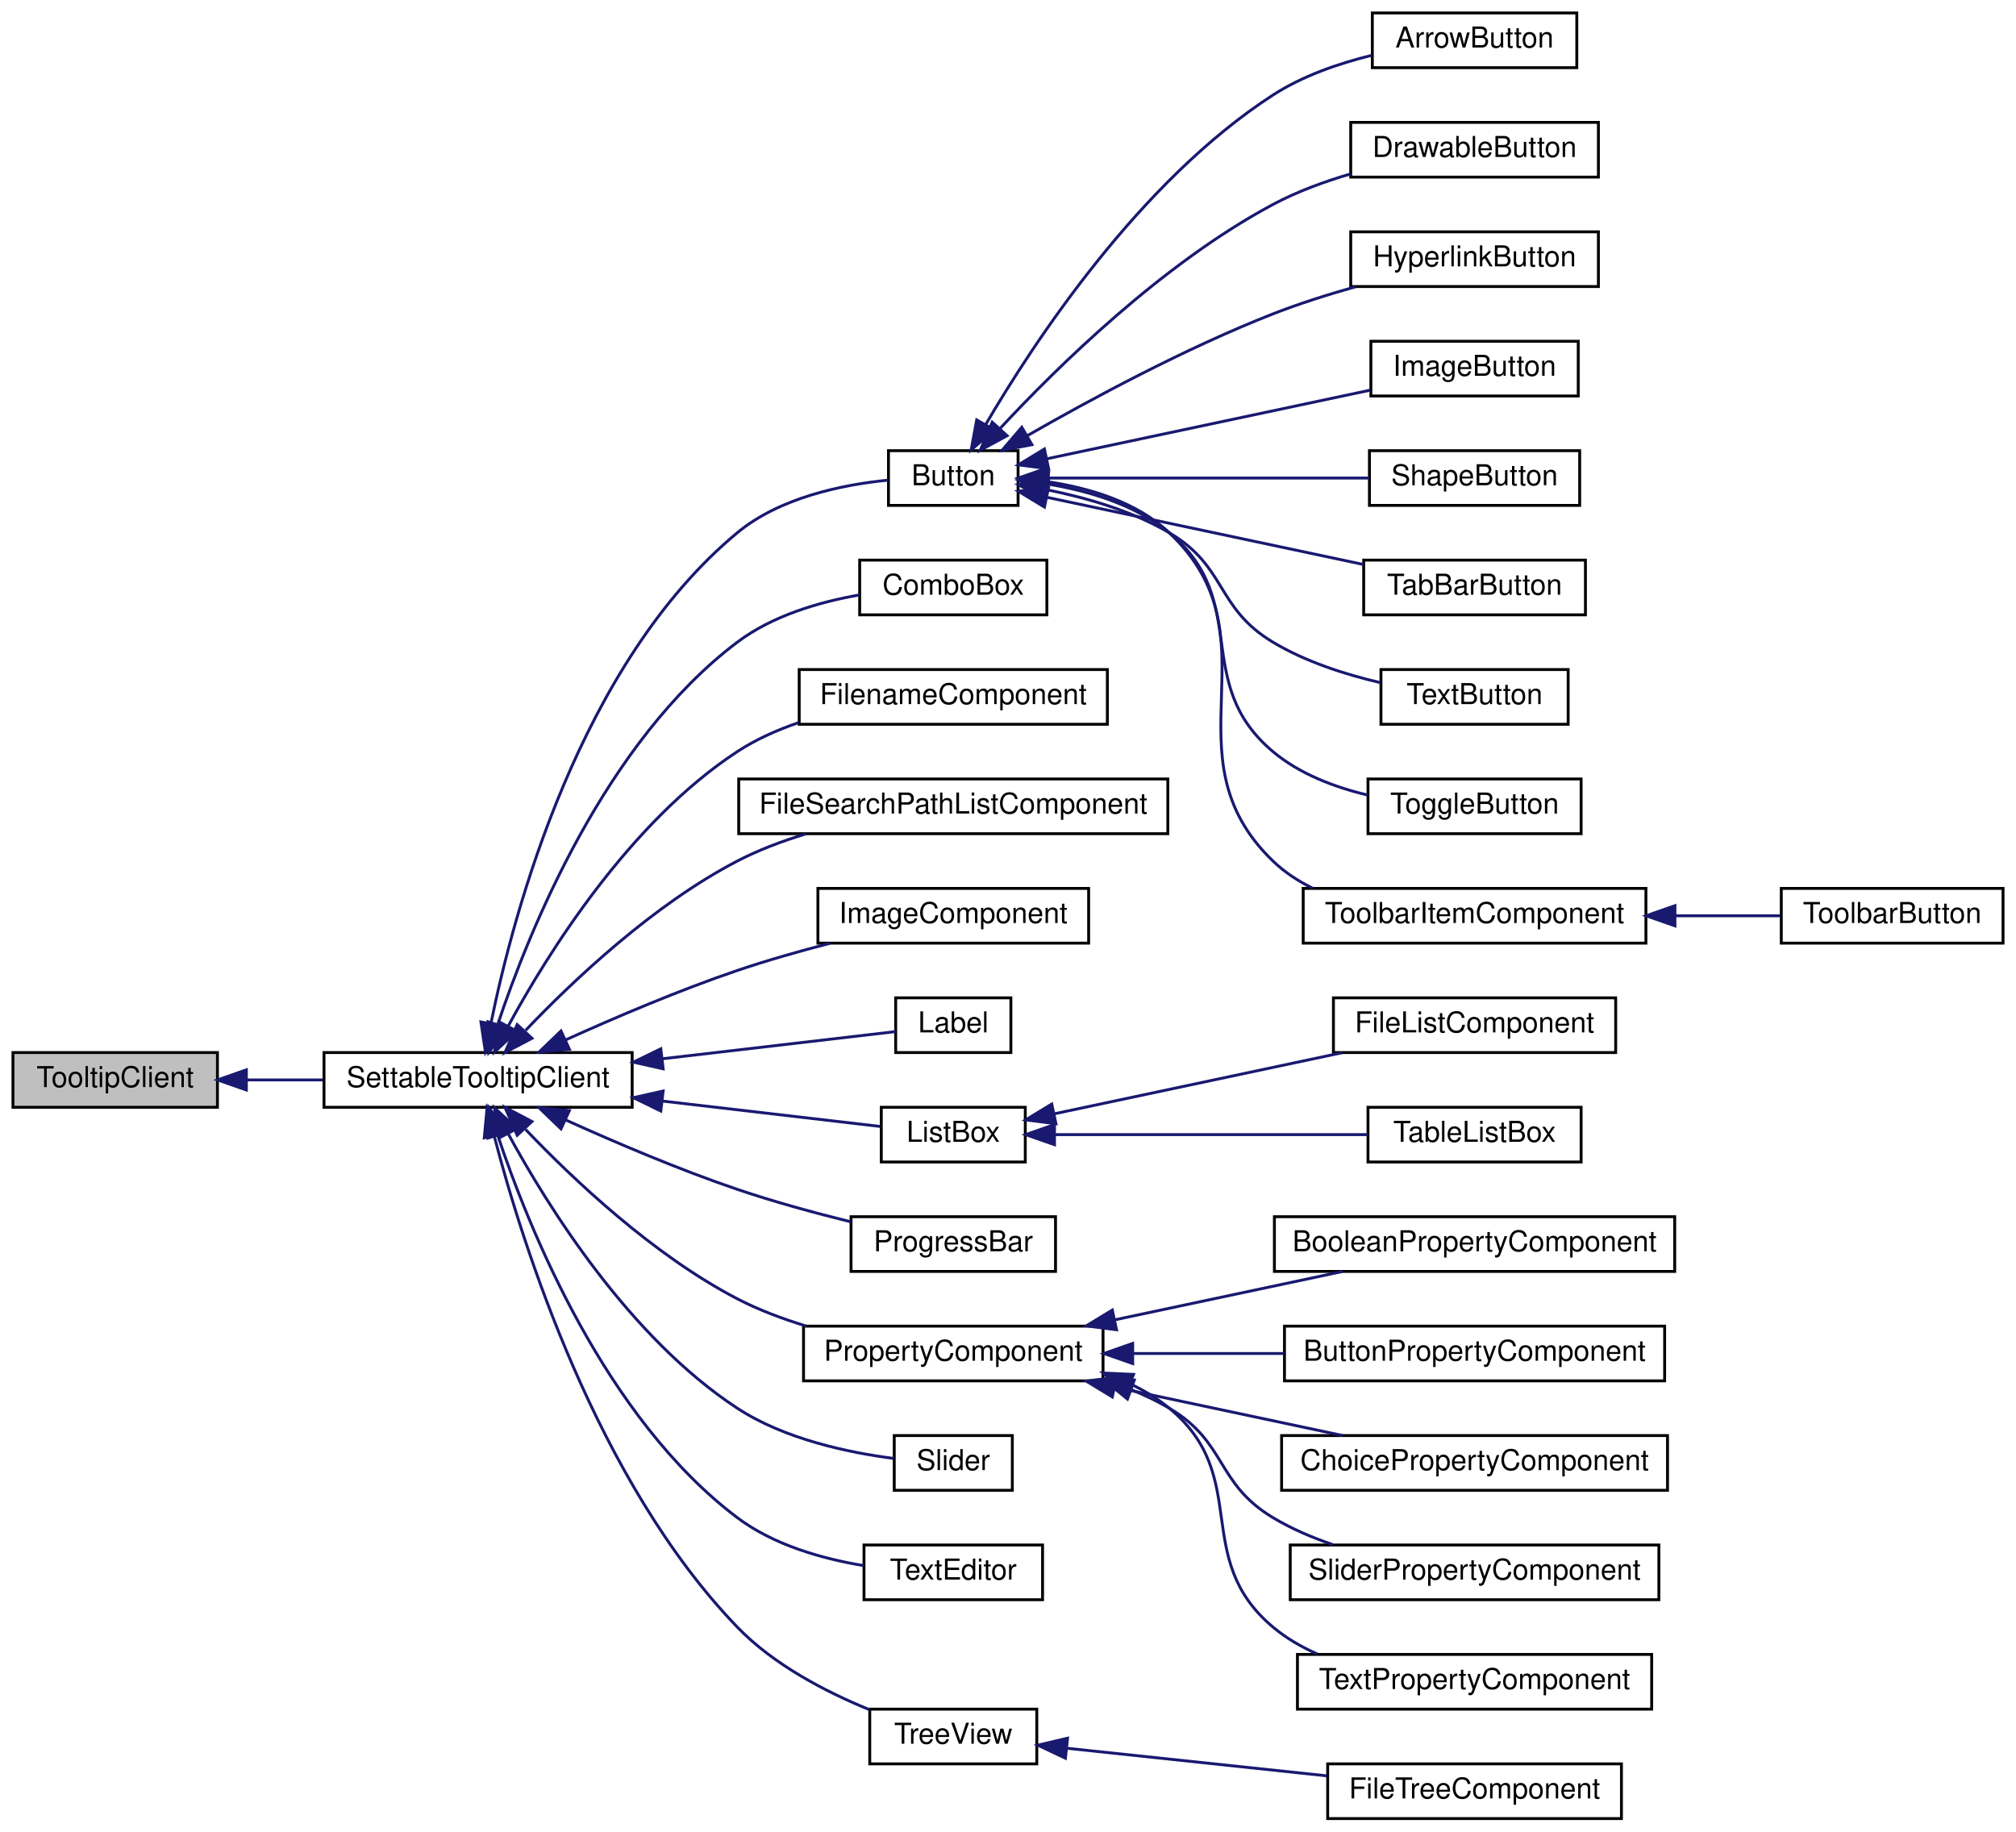
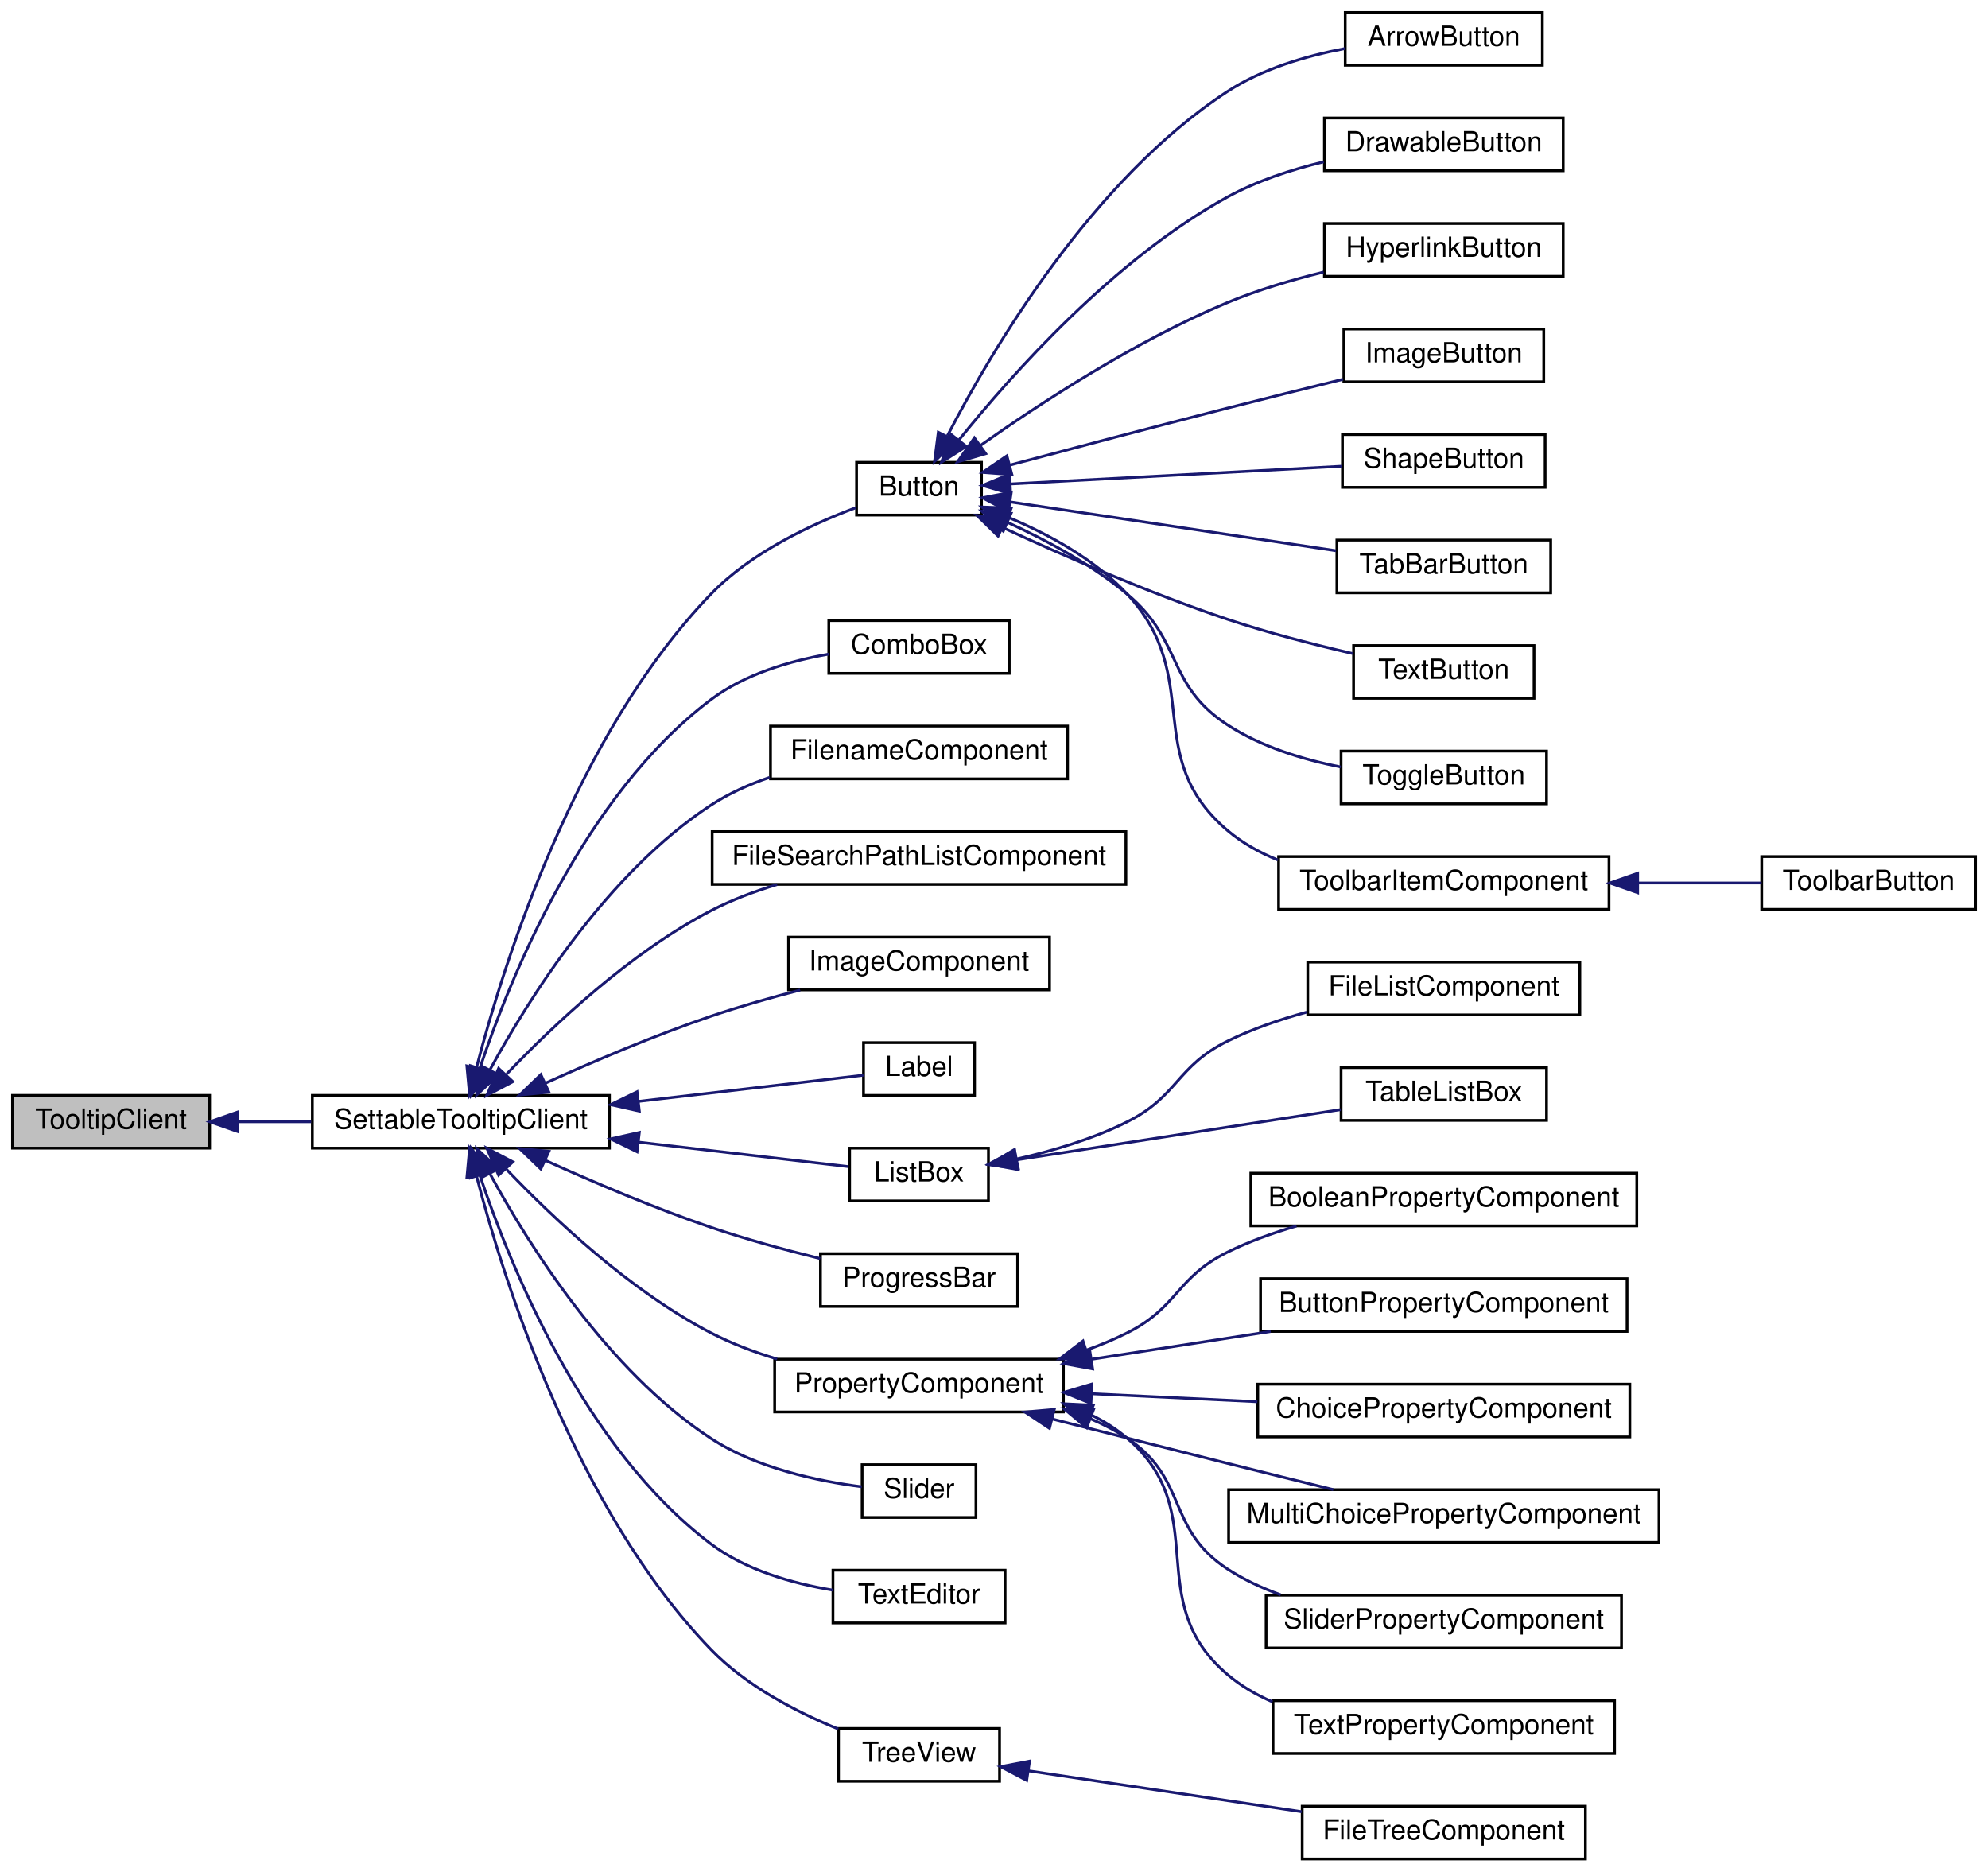
- <svg xmlns="http://www.w3.org/2000/svg" xmlns:xlink="http://www.w3.org/1999/xlink" width="700pt" height="636pt" viewBox="0.00 0.00 700.00 636.00">
-   <g id="graph0" class="graph" transform="scale(1 1) rotate(0) translate(4 632)">
+ <svg xmlns="http://www.w3.org/2000/svg" xmlns:xlink="http://www.w3.org/1999/xlink" width="716pt" height="674pt" viewBox="0.00 0.00 716.00 674.00">
+   <g id="graph0" class="graph" transform="scale(1 1) rotate(0) translate(4 670)">
    <g id="node1" class="node">
-       <polygon fill="#bfbfbf" stroke="black" points="0.5,-247.5 0.5,-266.5 71.5,-266.5 71.5,-247.5 0.5,-247.5" />
-       <text text-anchor="middle" x="36" y="-254.5" font-family="Helvetica,sans-Serif" font-size="10.00">TooltipClient</text>
+       <polygon fill="#bfbfbf" stroke="black" points="0.5,-256.5 0.5,-275.5 71.5,-275.5 71.5,-256.5 0.5,-256.5" />
+       <text text-anchor="middle" x="36" y="-263.5" font-family="Helvetica,sans-Serif" font-size="10.00">TooltipClient</text>
    </g>
    <g id="node2" class="node">
      <g id="a_node2">
        <a xlink:href="classSettableTooltipClient.html" target="_top" xlink:title="An implementation of TooltipClient that stores the tooltip string and a method for changing it...">
-           <polygon fill="none" stroke="black" points="108.5,-247.5 108.5,-266.5 215.5,-266.5 215.5,-247.5 108.5,-247.5" />
-           <text text-anchor="middle" x="162" y="-254.5" font-family="Helvetica,sans-Serif" font-size="10.00">SettableTooltipClient</text>
+           <polygon fill="none" stroke="black" points="108.5,-256.5 108.5,-275.5 215.5,-275.5 215.5,-256.5 108.5,-256.5" />
+           <text text-anchor="middle" x="162" y="-263.5" font-family="Helvetica,sans-Serif" font-size="10.00">SettableTooltipClient</text>
        </a>
      </g>
    </g>
    <g id="edge1" class="edge">
-       <path fill="none" stroke="midnightblue" d="M81.695,-257C90.253,-257 99.29,-257 108.078,-257" />
-       <polygon fill="midnightblue" stroke="midnightblue" points="81.541,-253.5 71.541,-257 81.541,-260.5 81.541,-253.5" />
+       <path fill="none" stroke="midnightblue" d="M81.695,-266C90.253,-266 99.29,-266 108.078,-266" />
+       <polygon fill="midnightblue" stroke="midnightblue" points="81.541,-262.5 71.541,-266 81.541,-269.5 81.541,-262.5" />
    </g>
    <g id="node3" class="node">
      <g id="a_node3">
        <a xlink:href="classButton.html" target="_top" xlink:title="A base class for buttons. ">
-           <polygon fill="none" stroke="black" points="304.5,-456.5 304.5,-475.5 349.5,-475.5 349.5,-456.5 304.5,-456.5" />
-           <text text-anchor="middle" x="327" y="-463.5" font-family="Helvetica,sans-Serif" font-size="10.00">Button</text>
+           <polygon fill="none" stroke="black" points="304.5,-484.5 304.5,-503.5 349.5,-503.5 349.5,-484.5 304.5,-484.5" />
+           <text text-anchor="middle" x="327" y="-491.5" font-family="Helvetica,sans-Serif" font-size="10.00">Button</text>
        </a>
      </g>
    </g>
    <g id="edge2" class="edge">
-       <path fill="none" stroke="midnightblue" d="M166.463,-276.637C174.351,-315.36 197.374,-401.728 252,-447 266.706,-459.188 288.282,-463.676 304.346,-465.27" />
-       <polygon fill="midnightblue" stroke="midnightblue" points="169.869,-275.813 164.554,-266.648 162.994,-277.127 169.869,-275.813" />
+       <path fill="none" stroke="midnightblue" d="M167.646,-285.644C177.388,-323.075 203.193,-405.386 252,-456 266.436,-470.97 288.045,-481.122 304.191,-487.14" />
+       <polygon fill="midnightblue" stroke="midnightblue" points="170.946,-284.41 165.131,-275.554 164.154,-286.103 170.946,-284.41" />
    </g>
    <g id="node14" class="node">
      <g id="a_node14">
        <a xlink:href="classComboBox.html" target="_top" xlink:title="A component that lets the user choose from a drop-down list of choices. ">
-           <polygon fill="none" stroke="black" points="294.5,-418.5 294.5,-437.5 359.5,-437.5 359.5,-418.5 294.5,-418.5" />
-           <text text-anchor="middle" x="327" y="-425.5" font-family="Helvetica,sans-Serif" font-size="10.00">ComboBox</text>
+           <polygon fill="none" stroke="black" points="294.5,-427.5 294.5,-446.5 359.5,-446.5 359.5,-427.5 294.5,-427.5" />
+           <text text-anchor="middle" x="327" y="-434.5" font-family="Helvetica,sans-Serif" font-size="10.00">ComboBox</text>
        </a>
      </g>
    </g>
    <g id="edge13" class="edge">
-       <path fill="none" stroke="midnightblue" d="M168.827,-276.266C179.682,-308.793 206.157,-374.423 252,-409 264.178,-418.185 280.348,-422.952 294.466,-425.417" />
-       <polygon fill="midnightblue" stroke="midnightblue" points="172.115,-275.058 165.738,-266.597 165.447,-277.188 172.115,-275.058" />
+       <path fill="none" stroke="midnightblue" d="M168.827,-285.266C179.682,-317.793 206.157,-383.423 252,-418 264.178,-427.185 280.348,-431.952 294.466,-434.417" />
+       <polygon fill="midnightblue" stroke="midnightblue" points="172.115,-284.058 165.738,-275.597 165.447,-286.188 172.115,-284.058" />
    </g>
    <g id="node15" class="node">
      <g id="a_node15">
        <a xlink:href="classFilenameComponent.html" target="_top" xlink:title="Shows a filename as an editable text box, with a 'browse' button and a drop-down list for recently se...">
-           <polygon fill="none" stroke="black" points="273.5,-380.5 273.5,-399.5 380.5,-399.5 380.5,-380.5 273.5,-380.5" />
-           <text text-anchor="middle" x="327" y="-387.5" font-family="Helvetica,sans-Serif" font-size="10.00">FilenameComponent</text>
+           <polygon fill="none" stroke="black" points="273.5,-389.5 273.5,-408.5 380.5,-408.5 380.5,-389.5 273.5,-389.5" />
+           <text text-anchor="middle" x="327" y="-396.5" font-family="Helvetica,sans-Serif" font-size="10.00">FilenameComponent</text>
        </a>
      </g>
    </g>
    <g id="edge14" class="edge">
-       <path fill="none" stroke="midnightblue" d="M172.468,-275.722C186.363,-301.252 214.723,-346.597 252,-371 258.437,-375.214 265.755,-378.493 273.225,-381.046" />
-       <polygon fill="midnightblue" stroke="midnightblue" points="175.47,-273.912 167.712,-266.697 169.278,-277.176 175.47,-273.912" />
+       <path fill="none" stroke="midnightblue" d="M172.468,-284.722C186.363,-310.252 214.723,-355.597 252,-380 258.437,-384.214 265.755,-387.493 273.225,-390.046" />
+       <polygon fill="midnightblue" stroke="midnightblue" points="175.47,-282.912 167.712,-275.697 169.278,-286.176 175.47,-282.912" />
    </g>
    <g id="node16" class="node">
      <g id="a_node16">
        <a xlink:href="classFileSearchPathListComponent.html" target="_top" xlink:title="Shows a set of file paths in a list, allowing them to be added, removed or re-ordered. ">
-           <polygon fill="none" stroke="black" points="252.5,-342.5 252.5,-361.5 401.5,-361.5 401.5,-342.5 252.5,-342.5" />
-           <text text-anchor="middle" x="327" y="-349.5" font-family="Helvetica,sans-Serif" font-size="10.00">FileSearchPathListComponent</text>
+           <polygon fill="none" stroke="black" points="252.5,-351.5 252.5,-370.5 401.5,-370.5 401.5,-351.5 252.5,-351.5" />
+           <text text-anchor="middle" x="327" y="-358.5" font-family="Helvetica,sans-Serif" font-size="10.00">FileSearchPathListComponent</text>
        </a>
      </g>
    </g>
    <g id="edge15" class="edge">
-       <path fill="none" stroke="midnightblue" d="M178.506,-274.219C195.059,-291.566 222.868,-317.869 252,-333 259.416,-336.852 267.663,-339.958 275.884,-342.453" />
-       <polygon fill="midnightblue" stroke="midnightblue" points="180.704,-271.444 171.327,-266.511 175.581,-276.215 180.704,-271.444" />
+       <path fill="none" stroke="midnightblue" d="M178.506,-283.219C195.059,-300.566 222.868,-326.869 252,-342 259.416,-345.852 267.663,-348.958 275.884,-351.453" />
+       <polygon fill="midnightblue" stroke="midnightblue" points="180.704,-280.444 171.327,-275.511 175.581,-285.215 180.704,-280.444" />
    </g>
    <g id="node17" class="node">
      <g id="a_node17">
        <a xlink:href="classImageComponent.html" target="_top" xlink:title="A component that simply displays an image. ">
-           <polygon fill="none" stroke="black" points="280,-304.5 280,-323.5 374,-323.5 374,-304.5 280,-304.5" />
-           <text text-anchor="middle" x="327" y="-311.5" font-family="Helvetica,sans-Serif" font-size="10.00">ImageComponent</text>
+           <polygon fill="none" stroke="black" points="280,-313.5 280,-332.5 374,-332.5 374,-313.5 280,-313.5" />
+           <text text-anchor="middle" x="327" y="-320.5" font-family="Helvetica,sans-Serif" font-size="10.00">ImageComponent</text>
        </a>
      </g>
    </g>
    <g id="edge16" class="edge">
-       <path fill="none" stroke="midnightblue" d="M192.606,-270.984C209.713,-278.723 231.787,-288.134 252,-295 262.299,-298.498 273.592,-301.704 284.186,-304.447" />
-       <polygon fill="midnightblue" stroke="midnightblue" points="193.708,-267.639 183.159,-266.652 190.79,-274.002 193.708,-267.639" />
+       <path fill="none" stroke="midnightblue" d="M192.606,-279.984C209.713,-287.723 231.787,-297.134 252,-304 262.299,-307.498 273.592,-310.704 284.186,-313.447" />
+       <polygon fill="midnightblue" stroke="midnightblue" points="193.708,-276.639 183.159,-275.652 190.79,-283.002 193.708,-276.639" />
    </g>
    <g id="node18" class="node">
      <g id="a_node18">
        <a xlink:href="classLabel.html" target="_top" xlink:title="A component that displays a text string, and can optionally become a text editor when clicked...">
-           <polygon fill="none" stroke="black" points="307,-266.5 307,-285.5 347,-285.5 347,-266.5 307,-266.5" />
-           <text text-anchor="middle" x="327" y="-273.5" font-family="Helvetica,sans-Serif" font-size="10.00">Label</text>
+           <polygon fill="none" stroke="black" points="307,-275.5 307,-294.5 347,-294.5 347,-275.5 307,-275.5" />
+           <text text-anchor="middle" x="327" y="-282.5" font-family="Helvetica,sans-Serif" font-size="10.00">Label</text>
        </a>
      </g>
    </g>
    <g id="edge17" class="edge">
-       <path fill="none" stroke="midnightblue" d="M225.992,-264.343C254.925,-267.715 287.142,-271.471 306.993,-273.784" />
-       <polygon fill="midnightblue" stroke="midnightblue" points="226.259,-260.85 215.921,-263.169 225.449,-267.803 226.259,-260.85" />
+       <path fill="none" stroke="midnightblue" d="M225.992,-273.343C254.925,-276.715 287.142,-280.471 306.993,-282.784" />
+       <polygon fill="midnightblue" stroke="midnightblue" points="226.259,-269.85 215.921,-272.169 225.449,-276.803 226.259,-269.85" />
    </g>
    <g id="node19" class="node">
      <g id="a_node19">
        <a xlink:href="classListBox.html" target="_top" xlink:title="A list of items that can be scrolled vertically. ">
-           <polygon fill="none" stroke="black" points="302,-228.5 302,-247.5 352,-247.5 352,-228.5 302,-228.5" />
-           <text text-anchor="middle" x="327" y="-235.5" font-family="Helvetica,sans-Serif" font-size="10.00">ListBox</text>
+           <polygon fill="none" stroke="black" points="302,-237.5 302,-256.5 352,-256.5 352,-237.5 302,-237.5" />
+           <text text-anchor="middle" x="327" y="-244.5" font-family="Helvetica,sans-Serif" font-size="10.00">ListBox</text>
        </a>
      </g>
    </g>
    <g id="edge18" class="edge">
-       <path fill="none" stroke="midnightblue" d="M225.9,-249.668C252.354,-246.585 281.57,-243.179 301.574,-240.847" />
-       <polygon fill="midnightblue" stroke="midnightblue" points="225.449,-246.197 215.921,-250.831 226.259,-253.15 225.449,-246.197" />
+       <path fill="none" stroke="midnightblue" d="M225.9,-258.668C252.354,-255.585 281.57,-252.179 301.574,-249.847" />
+       <polygon fill="midnightblue" stroke="midnightblue" points="225.449,-255.197 215.921,-259.831 226.259,-262.15 225.449,-255.197" />
    </g>
    <g id="node22" class="node">
      <g id="a_node22">
        <a xlink:href="classProgressBar.html" target="_top" xlink:title="A progress bar component. ">
-           <polygon fill="none" stroke="black" points="291.5,-190.5 291.5,-209.5 362.5,-209.5 362.5,-190.5 291.5,-190.5" />
-           <text text-anchor="middle" x="327" y="-197.5" font-family="Helvetica,sans-Serif" font-size="10.00">ProgressBar</text>
+           <polygon fill="none" stroke="black" points="291.5,-199.5 291.5,-218.5 362.5,-218.5 362.5,-199.5 291.5,-199.5" />
+           <text text-anchor="middle" x="327" y="-206.5" font-family="Helvetica,sans-Serif" font-size="10.00">ProgressBar</text>
        </a>
      </g>
    </g>
    <g id="edge21" class="edge">
-       <path fill="none" stroke="midnightblue" d="M192.606,-243.016C209.713,-235.277 231.787,-225.866 252,-219 264.685,-214.692 278.879,-210.825 291.417,-207.723" />
-       <polygon fill="midnightblue" stroke="midnightblue" points="190.79,-239.998 183.159,-247.348 193.708,-246.361 190.79,-239.998" />
+       <path fill="none" stroke="midnightblue" d="M192.606,-252.016C209.713,-244.277 231.787,-234.866 252,-228 264.685,-223.692 278.879,-219.825 291.417,-216.723" />
+       <polygon fill="midnightblue" stroke="midnightblue" points="190.79,-248.998 183.159,-256.348 193.708,-255.361 190.79,-248.998" />
    </g>
    <g id="node23" class="node">
      <g id="a_node23">
        <a xlink:href="classPropertyComponent.html" target="_top" xlink:title="A base class for a component that goes in a PropertyPanel and displays one of an item's properties...">
-           <polygon fill="none" stroke="black" points="275,-152.5 275,-171.5 379,-171.5 379,-152.5 275,-152.5" />
-           <text text-anchor="middle" x="327" y="-159.5" font-family="Helvetica,sans-Serif" font-size="10.00">PropertyComponent</text>
+           <polygon fill="none" stroke="black" points="275,-161.5 275,-180.5 379,-180.5 379,-161.5 275,-161.5" />
+           <text text-anchor="middle" x="327" y="-168.5" font-family="Helvetica,sans-Serif" font-size="10.00">PropertyComponent</text>
        </a>
      </g>
    </g>
    <g id="edge22" class="edge">
-       <path fill="none" stroke="midnightblue" d="M178.506,-239.781C195.059,-222.434 222.868,-196.131 252,-181 259.416,-177.148 267.663,-174.042 275.884,-171.547" />
-       <polygon fill="midnightblue" stroke="midnightblue" points="175.581,-237.785 171.327,-247.489 180.704,-242.556 175.581,-237.785" />
-     </g>
-     <g id="node29" class="node">
-       <g id="a_node29">
-         <a xlink:href="classSlider.html" target="_top" xlink:title="A slider control for changing a value. ">
-           <polygon fill="none" stroke="black" points="306.5,-114.5 306.5,-133.5 347.5,-133.5 347.5,-114.5 306.5,-114.5" />
-           <text text-anchor="middle" x="327" y="-121.5" font-family="Helvetica,sans-Serif" font-size="10.00">Slider</text>
-         </a>
-       </g>
-     </g>
-     <g id="edge28" class="edge">
-       <path fill="none" stroke="midnightblue" d="M172.468,-238.278C186.363,-212.748 214.723,-167.403 252,-143 268.424,-132.248 290.591,-127.578 306.371,-125.551" />
-       <polygon fill="midnightblue" stroke="midnightblue" points="169.278,-236.824 167.712,-247.303 175.47,-240.088 169.278,-236.824" />
+       <path fill="none" stroke="midnightblue" d="M178.506,-248.781C195.059,-231.434 222.868,-205.131 252,-190 259.416,-186.148 267.663,-183.042 275.884,-180.547" />
+       <polygon fill="midnightblue" stroke="midnightblue" points="175.581,-246.785 171.327,-256.489 180.704,-251.556 175.581,-246.785" />
    </g>
    <g id="node30" class="node">
      <g id="a_node30">
-         <a xlink:href="classTextEditor.html" target="_top" xlink:title="An editable text box. ">
-           <polygon fill="none" stroke="black" points="296,-76.5 296,-95.5 358,-95.5 358,-76.5 296,-76.5" />
-           <text text-anchor="middle" x="327" y="-83.5" font-family="Helvetica,sans-Serif" font-size="10.00">TextEditor</text>
+         <a xlink:href="classSlider.html" target="_top" xlink:title="A slider control for changing a value. ">
+           <polygon fill="none" stroke="black" points="306.5,-123.5 306.5,-142.5 347.5,-142.5 347.5,-123.5 306.5,-123.5" />
+           <text text-anchor="middle" x="327" y="-130.5" font-family="Helvetica,sans-Serif" font-size="10.00">Slider</text>
        </a>
      </g>
    </g>
    <g id="edge29" class="edge">
-       <path fill="none" stroke="midnightblue" d="M168.827,-237.734C179.682,-205.207 206.157,-139.577 252,-105 264.602,-95.495 281.478,-90.722 295.931,-88.334" />
-       <polygon fill="midnightblue" stroke="midnightblue" points="165.447,-236.812 165.738,-247.403 172.115,-238.942 165.447,-236.812" />
+       <path fill="none" stroke="midnightblue" d="M172.468,-247.278C186.363,-221.748 214.723,-176.403 252,-152 268.424,-141.248 290.591,-136.578 306.371,-134.551" />
+       <polygon fill="midnightblue" stroke="midnightblue" points="169.278,-245.824 167.712,-256.303 175.47,-249.088 169.278,-245.824" />
    </g>
    <g id="node31" class="node">
      <g id="a_node31">
+         <a xlink:href="classTextEditor.html" target="_top" xlink:title="An editable text box. ">
+           <polygon fill="none" stroke="black" points="296,-85.5 296,-104.5 358,-104.5 358,-85.5 296,-85.5" />
+           <text text-anchor="middle" x="327" y="-92.5" font-family="Helvetica,sans-Serif" font-size="10.00">TextEditor</text>
+         </a>
+       </g>
+     </g>
+     <g id="edge30" class="edge">
+       <path fill="none" stroke="midnightblue" d="M168.827,-246.734C179.682,-214.207 206.157,-148.577 252,-114 264.602,-104.495 281.478,-99.722 295.931,-97.334" />
+       <polygon fill="midnightblue" stroke="midnightblue" points="165.447,-245.812 165.738,-256.403 172.115,-247.942 165.447,-245.812" />
+     </g>
+     <g id="node32" class="node">
+       <g id="a_node32">
        <a xlink:href="classTreeView.html" target="_top" xlink:title="A tree-view component. ">
-           <polygon fill="none" stroke="black" points="298,-19.5 298,-38.5 356,-38.5 356,-19.5 298,-19.5" />
-           <text text-anchor="middle" x="327" y="-26.5" font-family="Helvetica,sans-Serif" font-size="10.00">TreeView</text>
-         </a>
-       </g>
-     </g>
-     <g id="edge30" class="edge">
-       <path fill="none" stroke="midnightblue" d="M167.646,-237.356C177.388,-199.925 203.193,-117.614 252,-67 264.631,-53.901 282.755,-44.491 297.905,-38.312" />
-       <polygon fill="midnightblue" stroke="midnightblue" points="164.154,-236.897 165.131,-247.446 170.946,-238.59 164.154,-236.897" />
+           <polygon fill="none" stroke="black" points="298,-28.5 298,-47.5 356,-47.5 356,-28.5 298,-28.5" />
+           <text text-anchor="middle" x="327" y="-35.5" font-family="Helvetica,sans-Serif" font-size="10.00">TreeView</text>
+         </a>
+       </g>
+     </g>
+     <g id="edge31" class="edge">
+       <path fill="none" stroke="midnightblue" d="M167.646,-246.356C177.388,-208.925 203.193,-126.614 252,-76 264.631,-62.901 282.755,-53.491 297.905,-47.312" />
+       <polygon fill="midnightblue" stroke="midnightblue" points="164.154,-245.897 165.131,-256.446 170.946,-247.59 164.154,-245.897" />
    </g>
    <g id="node4" class="node">
      <g id="a_node4">
        <a xlink:href="classArrowButton.html" target="_top" xlink:title="A button with an arrow in it. ">
-           <polygon fill="none" stroke="black" points="472.5,-608.5 472.5,-627.5 543.5,-627.5 543.5,-608.5 472.5,-608.5" />
-           <text text-anchor="middle" x="508" y="-615.5" font-family="Helvetica,sans-Serif" font-size="10.00">ArrowButton</text>
+           <polygon fill="none" stroke="black" points="480.5,-646.5 480.5,-665.5 551.5,-665.5 551.5,-646.5 480.5,-646.5" />
+           <text text-anchor="middle" x="516" y="-653.5" font-family="Helvetica,sans-Serif" font-size="10.00">ArrowButton</text>
        </a>
      </g>
    </g>
    <g id="edge3" class="edge">
-       <path fill="none" stroke="midnightblue" d="M338.174,-484.452C355.064,-513.337 391.663,-569.022 438,-599 448.224,-605.614 460.731,-609.949 472.276,-612.78" />
-       <polygon fill="midnightblue" stroke="midnightblue" points="341.211,-482.712 333.217,-475.76 335.131,-486.18 341.211,-482.712" />
+       <path fill="none" stroke="midnightblue" d="M337.241,-513.095C353.265,-544.106 389.228,-605.15 438,-637 450.566,-645.206 466.391,-649.869 480.421,-652.518" />
+       <polygon fill="midnightblue" stroke="midnightblue" points="340.196,-511.181 332.581,-503.815 333.94,-514.322 340.196,-511.181" />
    </g>
    <g id="node5" class="node">
      <g id="a_node5">
        <a xlink:href="classDrawableButton.html" target="_top" xlink:title="A button that displays a Drawable. ">
-           <polygon fill="none" stroke="black" points="465,-570.5 465,-589.5 551,-589.5 551,-570.5 465,-570.5" />
-           <text text-anchor="middle" x="508" y="-577.5" font-family="Helvetica,sans-Serif" font-size="10.00">DrawableButton</text>
+           <polygon fill="none" stroke="black" points="473,-608.5 473,-627.5 559,-627.5 559,-608.5 473,-608.5" />
+           <text text-anchor="middle" x="516" y="-615.5" font-family="Helvetica,sans-Serif" font-size="10.00">DrawableButton</text>
        </a>
      </g>
    </g>
    <g id="edge4" class="edge">
-       <path fill="none" stroke="midnightblue" d="M343.341,-483.313C363.158,-504.636 399.683,-540.536 438,-561 446.33,-565.449 455.795,-568.93 464.987,-571.627" />
-       <polygon fill="midnightblue" stroke="midnightblue" points="345.691,-480.696 336.367,-475.663 340.517,-485.411 345.691,-480.696" />
+       <path fill="none" stroke="midnightblue" d="M341.432,-511.619C360.36,-535.182 397.162,-576.582 438,-599 448.622,-604.831 461.039,-608.898 472.764,-611.725" />
+       <polygon fill="midnightblue" stroke="midnightblue" points="344.013,-509.238 335.082,-503.538 338.509,-513.564 344.013,-509.238" />
    </g>
    <g id="node6" class="node">
      <g id="a_node6">
        <a xlink:href="classHyperlinkButton.html" target="_top" xlink:title="A button showing an underlined weblink, that will launch the link when it's clicked. ">
-           <polygon fill="none" stroke="black" points="465,-532.5 465,-551.5 551,-551.5 551,-532.5 465,-532.5" />
-           <text text-anchor="middle" x="508" y="-539.5" font-family="Helvetica,sans-Serif" font-size="10.00">HyperlinkButton</text>
+           <polygon fill="none" stroke="black" points="473,-570.5 473,-589.5 559,-589.5 559,-570.5 473,-570.5" />
+           <text text-anchor="middle" x="516" y="-577.5" font-family="Helvetica,sans-Serif" font-size="10.00">HyperlinkButton</text>
        </a>
      </g>
    </g>
    <g id="edge5" class="edge">
-       <path fill="none" stroke="midnightblue" d="M352.826,-480.78C374.675,-493.316 407.645,-511.108 438,-523 447.139,-526.581 457.209,-529.761 466.764,-532.446" />
-       <polygon fill="midnightblue" stroke="midnightblue" points="354.307,-477.593 343.902,-475.596 350.791,-483.645 354.307,-477.593" />
+       <path fill="none" stroke="midnightblue" d="M349.172,-509.611C370.585,-524.728 405.126,-547.314 438,-561 448.932,-565.551 461.209,-569.189 472.693,-572.013" />
+       <polygon fill="midnightblue" stroke="midnightblue" points="351.008,-506.621 340.842,-503.638 346.929,-512.31 351.008,-506.621" />
    </g>
    <g id="node7" class="node">
      <g id="a_node7">
        <a xlink:href="classImageButton.html" target="_top" xlink:title="As the title suggests, this is a button containing an image. ">
-           <polygon fill="none" stroke="black" points="472,-494.5 472,-513.5 544,-513.5 544,-494.5 472,-494.5" />
-           <text text-anchor="middle" x="508" y="-501.5" font-family="Helvetica,sans-Serif" font-size="10.00">ImageButton</text>
+           <polygon fill="none" stroke="black" points="480,-532.5 480,-551.5 552,-551.5 552,-532.5 480,-532.5" />
+           <text text-anchor="middle" x="516" y="-539.5" font-family="Helvetica,sans-Serif" font-size="10.00">ImageButton</text>
        </a>
      </g>
    </g>
    <g id="edge6" class="edge">
-       <path fill="none" stroke="midnightblue" d="M359.561,-472.7C390.986,-479.371 439.122,-489.59 471.774,-496.522" />
-       <polygon fill="midnightblue" stroke="midnightblue" points="360.1,-469.237 349.592,-470.584 358.647,-476.084 360.1,-469.237" />
+       <path fill="none" stroke="midnightblue" d="M359.676,-502.493C381.636,-508.346 411.568,-516.255 438,-523 451.608,-526.473 466.596,-530.194 479.704,-533.415" />
+       <polygon fill="midnightblue" stroke="midnightblue" points="360.452,-499.078 349.888,-499.88 358.646,-505.841 360.452,-499.078" />
    </g>
    <g id="node8" class="node">
      <g id="a_node8">
        <a xlink:href="classShapeButton.html" target="_top" xlink:title="A button that contains a filled shape. ">
-           <polygon fill="none" stroke="black" points="471.5,-456.5 471.5,-475.5 544.5,-475.5 544.5,-456.5 471.5,-456.5" />
-           <text text-anchor="middle" x="508" y="-463.5" font-family="Helvetica,sans-Serif" font-size="10.00">ShapeButton</text>
+           <polygon fill="none" stroke="black" points="479.5,-494.5 479.5,-513.5 552.5,-513.5 552.5,-494.5 479.5,-494.5" />
+           <text text-anchor="middle" x="516" y="-501.5" font-family="Helvetica,sans-Serif" font-size="10.00">ShapeButton</text>
        </a>
      </g>
    </g>
    <g id="edge7" class="edge">
-       <path fill="none" stroke="midnightblue" d="M359.938,-466C391.262,-466 438.924,-466 471.439,-466" />
-       <polygon fill="midnightblue" stroke="midnightblue" points="359.592,-462.5 349.592,-466 359.592,-469.5 359.592,-462.5" />
+       <path fill="none" stroke="midnightblue" d="M359.877,-495.705C393.016,-497.477 444.775,-500.245 479.275,-502.09" />
+       <polygon fill="midnightblue" stroke="midnightblue" points="359.99,-492.206 349.817,-495.167 359.616,-499.196 359.99,-492.206" />
    </g>
    <g id="node9" class="node">
      <g id="a_node9">
        <a xlink:href="classTabBarButton.html" target="_top" xlink:title="In a TabbedButtonBar, this component is used for each of the buttons. ">
-           <polygon fill="none" stroke="black" points="469.5,-418.5 469.5,-437.5 546.5,-437.5 546.5,-418.5 469.5,-418.5" />
-           <text text-anchor="middle" x="508" y="-425.5" font-family="Helvetica,sans-Serif" font-size="10.00">TabBarButton</text>
+           <polygon fill="none" stroke="black" points="477.5,-456.5 477.5,-475.5 554.5,-475.5 554.5,-456.5 477.5,-456.5" />
+           <text text-anchor="middle" x="516" y="-463.5" font-family="Helvetica,sans-Serif" font-size="10.00">TabBarButton</text>
        </a>
      </g>
    </g>
    <g id="edge8" class="edge">
-       <path fill="none" stroke="midnightblue" d="M359.734,-459.263C390.409,-452.751 436.892,-442.883 469.407,-435.981" />
-       <polygon fill="midnightblue" stroke="midnightblue" points="358.647,-455.916 349.592,-461.416 360.1,-462.763 358.647,-455.916" />
+       <path fill="none" stroke="midnightblue" d="M360.104,-489.193C392.583,-484.33 442.777,-476.814 477.168,-471.665" />
+       <polygon fill="midnightblue" stroke="midnightblue" points="359.189,-485.791 349.817,-490.733 360.225,-492.714 359.189,-485.791" />
    </g>
    <g id="node10" class="node">
      <g id="a_node10">
        <a xlink:href="classTextButton.html" target="_top" xlink:title="A button that uses the standard lozenge-shaped background with a line of text on it. ">
-           <polygon fill="none" stroke="black" points="475.5,-380.5 475.5,-399.5 540.5,-399.5 540.5,-380.5 475.5,-380.5" />
-           <text text-anchor="middle" x="508" y="-387.5" font-family="Helvetica,sans-Serif" font-size="10.00">TextButton</text>
+           <polygon fill="none" stroke="black" points="483.5,-418.5 483.5,-437.5 548.5,-437.5 548.5,-418.5 483.5,-418.5" />
+           <text text-anchor="middle" x="516" y="-425.5" font-family="Helvetica,sans-Serif" font-size="10.00">TextButton</text>
        </a>
      </g>
    </g>
    <g id="edge9" class="edge">
-       <path fill="none" stroke="midnightblue" d="M359.616,-461.906C373.331,-459.142 389.155,-454.558 402,-447 422.051,-435.201 418.053,-420.972 438,-409 449.293,-402.222 463.064,-397.8 475.324,-394.944" />
-       <polygon fill="midnightblue" stroke="midnightblue" points="358.857,-458.486 349.625,-463.684 360.083,-465.378 358.857,-458.486" />
+       <path fill="none" stroke="midnightblue" d="M356.979,-480.09C378.875,-469.957 409.865,-456.413 438,-447 452.625,-442.107 469.191,-437.859 483.201,-434.628" />
+       <polygon fill="midnightblue" stroke="midnightblue" points="355.469,-476.932 347.894,-484.339 358.435,-483.272 355.469,-476.932" />
    </g>
    <g id="node11" class="node">
      <g id="a_node11">
        <a xlink:href="classToggleButton.html" target="_top" xlink:title="A button that can be toggled on/off. ">
-           <polygon fill="none" stroke="black" points="471,-342.5 471,-361.5 545,-361.5 545,-342.5 471,-342.5" />
-           <text text-anchor="middle" x="508" y="-349.5" font-family="Helvetica,sans-Serif" font-size="10.00">ToggleButton</text>
+           <polygon fill="none" stroke="black" points="479,-380.5 479,-399.5 553,-399.5 553,-380.5 479,-380.5" />
+           <text text-anchor="middle" x="516" y="-387.5" font-family="Helvetica,sans-Serif" font-size="10.00">ToggleButton</text>
        </a>
      </g>
    </g>
    <g id="edge10" class="edge">
-       <path fill="none" stroke="midnightblue" d="M359.586,-463.946C373.861,-461.601 390.145,-456.782 402,-447 430.829,-423.213 409.379,-395.037 438,-371 447.229,-363.249 459.371,-358.644 470.893,-355.914" />
-       <polygon fill="midnightblue" stroke="midnightblue" points="359.098,-460.48 349.639,-465.252 360.01,-467.421 359.098,-460.48" />
+       <path fill="none" stroke="midnightblue" d="M358.879,-481.867C372.919,-475.452 389.211,-466.68 402,-456 422.196,-439.134 415.984,-423.41 438,-409 450.097,-401.083 465.224,-396.464 478.861,-393.769" />
+       <polygon fill="midnightblue" stroke="midnightblue" points="357.352,-478.714 349.59,-485.925 360.154,-485.129 357.352,-478.714" />
    </g>
    <g id="node12" class="node">
      <g id="a_node12">
        <a xlink:href="classToolbarItemComponent.html" target="_top" xlink:title="A component that can be used as one of the items in a Toolbar. ">
-           <polygon fill="none" stroke="black" points="448.5,-304.5 448.5,-323.5 567.5,-323.5 567.5,-304.5 448.5,-304.5" />
-           <text text-anchor="middle" x="508" y="-311.5" font-family="Helvetica,sans-Serif" font-size="10.00">ToolbarItemComponent</text>
+           <polygon fill="none" stroke="black" points="456.5,-342.5 456.5,-361.5 575.5,-361.5 575.5,-342.5 456.5,-342.5" />
+           <text text-anchor="middle" x="516" y="-349.5" font-family="Helvetica,sans-Serif" font-size="10.00">ToolbarItemComponent</text>
        </a>
      </g>
    </g>
    <g id="edge11" class="edge">
-       <path fill="none" stroke="midnightblue" d="M359.911,-464.698C374.396,-462.529 390.762,-457.641 402,-447 440.581,-410.468 399.737,-369.866 438,-333 442.026,-329.121 446.769,-326.018 451.852,-323.539" />
-       <polygon fill="midnightblue" stroke="midnightblue" points="359.34,-461.24 349.796,-465.84 360.125,-468.196 359.34,-461.24" />
+       <path fill="none" stroke="midnightblue" d="M359.286,-483.634C373.827,-477.507 390.421,-468.467 402,-456 429.92,-425.94 406.782,-397.619 438,-371 443.343,-366.444 449.614,-362.949 456.23,-360.273" />
+       <polygon fill="midnightblue" stroke="midnightblue" points="357.668,-480.509 349.634,-487.417 360.222,-487.026 357.668,-480.509" />
    </g>
    <g id="node13" class="node">
      <g id="a_node13">
        <a xlink:href="classToolbarButton.html" target="_top" xlink:title="A type of button designed to go on a toolbar. ">
-           <polygon fill="none" stroke="black" points="614.5,-304.5 614.5,-323.5 691.5,-323.5 691.5,-304.5 614.5,-304.5" />
-           <text text-anchor="middle" x="653" y="-311.5" font-family="Helvetica,sans-Serif" font-size="10.00">ToolbarButton</text>
+           <polygon fill="none" stroke="black" points="630.5,-342.5 630.5,-361.5 707.5,-361.5 707.5,-342.5 630.5,-342.5" />
+           <text text-anchor="middle" x="669" y="-349.5" font-family="Helvetica,sans-Serif" font-size="10.00">ToolbarButton</text>
        </a>
      </g>
    </g>
    <g id="edge12" class="edge">
-       <path fill="none" stroke="midnightblue" d="M577.619,-314C590.21,-314 602.921,-314 614.186,-314" />
-       <polygon fill="midnightblue" stroke="midnightblue" points="577.576,-310.5 567.576,-314 577.576,-317.5 577.576,-310.5" />
+       <path fill="none" stroke="midnightblue" d="M585.83,-352C601.197,-352 616.935,-352 630.471,-352" />
+       <polygon fill="midnightblue" stroke="midnightblue" points="585.813,-348.5 575.813,-352 585.813,-355.5 585.813,-348.5" />
    </g>
    <g id="node20" class="node">
      <g id="a_node20">
        <a xlink:href="classFileListComponent.html" target="_top" xlink:title="A component that displays the files in a directory as a listbox. ">
-           <polygon fill="none" stroke="black" points="459,-266.5 459,-285.5 557,-285.5 557,-266.5 459,-266.5" />
-           <text text-anchor="middle" x="508" y="-273.5" font-family="Helvetica,sans-Serif" font-size="10.00">FileListComponent</text>
+           <polygon fill="none" stroke="black" points="467,-304.5 467,-323.5 565,-323.5 565,-304.5 467,-304.5" />
+           <text text-anchor="middle" x="516" y="-311.5" font-family="Helvetica,sans-Serif" font-size="10.00">FileListComponent</text>
        </a>
      </g>
    </g>
    <g id="edge19" class="edge">
-       <path fill="none" stroke="midnightblue" d="M361.982,-245.214C390.311,-251.228 430.905,-259.846 461.943,-266.435" />
-       <polygon fill="midnightblue" stroke="midnightblue" points="362.65,-241.778 352.141,-243.125 361.196,-248.625 362.65,-241.778" />
+       <path fill="none" stroke="midnightblue" d="M362.184,-252.589C375.1,-255.51 389.65,-259.808 402,-266 420.367,-275.208 419.59,-285.878 438,-295 446.883,-299.401 456.86,-302.83 466.613,-305.485" />
+       <polygon fill="midnightblue" stroke="midnightblue" points="362.752,-249.132 352.25,-250.532 361.332,-255.987 362.752,-249.132" />
    </g>
    <g id="node21" class="node">
      <g id="a_node21">
        <a xlink:href="classTableListBox.html" target="_top" xlink:title="A table of cells, using a TableHeaderComponent as its header. ">
-           <polygon fill="none" stroke="black" points="471,-228.5 471,-247.5 545,-247.5 545,-228.5 471,-228.5" />
-           <text text-anchor="middle" x="508" y="-235.5" font-family="Helvetica,sans-Serif" font-size="10.00">TableListBox</text>
+           <polygon fill="none" stroke="black" points="479,-266.5 479,-285.5 553,-285.5 553,-266.5 479,-266.5" />
+           <text text-anchor="middle" x="516" y="-273.5" font-family="Helvetica,sans-Serif" font-size="10.00">TableListBox</text>
        </a>
      </g>
    </g>
    <g id="edge20" class="edge">
-       <path fill="none" stroke="midnightblue" d="M362.501,-238C393.633,-238 439.264,-238 470.884,-238" />
-       <polygon fill="midnightblue" stroke="midnightblue" points="362.141,-234.5 352.141,-238 362.141,-241.5 362.141,-234.5" />
+       <path fill="none" stroke="midnightblue" d="M362.162,-252.298C395.216,-257.424 445.133,-265.165 478.846,-270.393" />
+       <polygon fill="midnightblue" stroke="midnightblue" points="362.482,-248.806 352.064,-250.732 361.41,-255.723 362.482,-248.806" />
    </g>
    <g id="node24" class="node">
      <g id="a_node24">
        <a xlink:href="classBooleanPropertyComponent.html" target="_top" xlink:title="A PropertyComponent that contains an on/off toggle button. ">
-           <polygon fill="none" stroke="black" points="438.5,-190.5 438.5,-209.5 577.5,-209.5 577.5,-190.5 438.5,-190.5" />
-           <text text-anchor="middle" x="508" y="-197.5" font-family="Helvetica,sans-Serif" font-size="10.00">BooleanPropertyComponent</text>
+           <polygon fill="none" stroke="black" points="446.5,-228.5 446.5,-247.5 585.5,-247.5 585.5,-228.5 446.5,-228.5" />
+           <text text-anchor="middle" x="516" y="-235.5" font-family="Helvetica,sans-Serif" font-size="10.00">BooleanPropertyComponent</text>
        </a>
      </g>
    </g>
    <g id="edge23" class="edge">
-       <path fill="none" stroke="midnightblue" d="M383.024,-173.681C408.408,-179.07 438.161,-185.386 462.156,-190.48" />
-       <polygon fill="midnightblue" stroke="midnightblue" points="383.678,-170.242 373.169,-171.589 382.224,-177.089 383.678,-170.242" />
+       <path fill="none" stroke="midnightblue" d="M387.403,-183.814C392.443,-185.629 397.376,-187.682 402,-190 420.367,-199.208 419.59,-209.878 438,-219 445.773,-222.851 454.383,-225.958 462.948,-228.452" />
+       <polygon fill="midnightblue" stroke="midnightblue" points="388.224,-180.4 377.632,-180.611 386.044,-187.052 388.224,-180.4" />
    </g>
    <g id="node25" class="node">
      <g id="a_node25">
        <a xlink:href="classButtonPropertyComponent.html" target="_top" xlink:title="A PropertyComponent that contains a button. ">
-           <polygon fill="none" stroke="black" points="442,-152.5 442,-171.5 574,-171.5 574,-152.5 442,-152.5" />
-           <text text-anchor="middle" x="508" y="-159.5" font-family="Helvetica,sans-Serif" font-size="10.00">ButtonPropertyComponent</text>
+           <polygon fill="none" stroke="black" points="450,-190.5 450,-209.5 582,-209.5 582,-190.5 450,-190.5" />
+           <text text-anchor="middle" x="516" y="-197.5" font-family="Helvetica,sans-Serif" font-size="10.00">ButtonPropertyComponent</text>
        </a>
      </g>
    </g>
    <g id="edge24" class="edge">
-       <path fill="none" stroke="midnightblue" d="M389.602,-162C406.503,-162 424.878,-162 441.965,-162" />
-       <polygon fill="midnightblue" stroke="midnightblue" points="389.294,-158.5 379.294,-162 389.294,-165.5 389.294,-158.5" />
+       <path fill="none" stroke="midnightblue" d="M389.053,-180.468C409.771,-183.681 432.915,-187.27 453.656,-190.487" />
+       <polygon fill="midnightblue" stroke="midnightblue" points="389.517,-176.998 379.099,-178.924 388.444,-183.916 389.517,-176.998" />
    </g>
    <g id="node26" class="node">
      <g id="a_node26">
        <a xlink:href="classChoicePropertyComponent.html" target="_top" xlink:title="A PropertyComponent that shows its value as a combo box. ">
-           <polygon fill="none" stroke="black" points="441,-114.5 441,-133.5 575,-133.5 575,-114.5 441,-114.5" />
-           <text text-anchor="middle" x="508" y="-121.5" font-family="Helvetica,sans-Serif" font-size="10.00">ChoicePropertyComponent</text>
+           <polygon fill="none" stroke="black" points="449,-152.5 449,-171.5 583,-171.5 583,-152.5 449,-152.5" />
+           <text text-anchor="middle" x="516" y="-159.5" font-family="Helvetica,sans-Serif" font-size="10.00">ChoicePropertyComponent</text>
        </a>
      </g>
    </g>
    <g id="edge25" class="edge">
-       <path fill="none" stroke="midnightblue" d="M383.024,-150.319C408.408,-144.93 438.161,-138.614 462.156,-133.52" />
-       <polygon fill="midnightblue" stroke="midnightblue" points="382.224,-146.911 373.169,-152.411 383.678,-153.758 382.224,-146.911" />
+       <path fill="none" stroke="midnightblue" d="M389.177,-168.056C408.278,-167.136 429.431,-166.118 448.857,-165.183" />
+       <polygon fill="midnightblue" stroke="midnightblue" points="388.919,-164.564 379.099,-168.541 389.255,-171.556 388.919,-164.564" />
    </g>
    <g id="node27" class="node">
      <g id="a_node27">
-         <a xlink:href="classSliderPropertyComponent.html" target="_top" xlink:title="A PropertyComponent that shows its value as a slider. ">
-           <polygon fill="none" stroke="black" points="444,-76.5 444,-95.5 572,-95.5 572,-76.5 444,-76.5" />
-           <text text-anchor="middle" x="508" y="-83.5" font-family="Helvetica,sans-Serif" font-size="10.00">SliderPropertyComponent</text>
+         <a xlink:href="classMultiChoicePropertyComponent.html" target="_top" xlink:title="A PropertyComponent that shows its value as an expandable list of ToggleButtons. ">
+           <polygon fill="none" stroke="black" points="438.5,-114.5 438.5,-133.5 593.5,-133.5 593.5,-114.5 438.5,-114.5" />
+           <text text-anchor="middle" x="516" y="-121.5" font-family="Helvetica,sans-Serif" font-size="10.00">MultiChoicePropertyComponent</text>
        </a>
      </g>
    </g>
    <g id="edge26" class="edge">
-       <path fill="none" stroke="midnightblue" d="M388.82,-149.421C393.41,-147.564 397.86,-145.436 402,-143 422.051,-131.201 418.053,-116.972 438,-105 444.392,-101.164 451.578,-98.082 458.835,-95.612" />
-       <polygon fill="midnightblue" stroke="midnightblue" points="387.481,-146.183 379.26,-152.865 389.854,-152.768 387.481,-146.183" />
+       <path fill="none" stroke="midnightblue" d="M375.006,-158.954C394.49,-153.982 417.328,-148.181 438,-143 450.421,-139.887 463.979,-136.528 476.209,-133.513" />
+       <polygon fill="midnightblue" stroke="midnightblue" points="373.975,-155.605 365.152,-161.471 375.707,-162.387 373.975,-155.605" />
    </g>
    <g id="node28" class="node">
      <g id="a_node28">
+         <a xlink:href="classSliderPropertyComponent.html" target="_top" xlink:title="A PropertyComponent that shows its value as a slider. ">
+           <polygon fill="none" stroke="black" points="452,-76.5 452,-95.5 580,-95.5 580,-76.5 452,-76.5" />
+           <text text-anchor="middle" x="516" y="-83.5" font-family="Helvetica,sans-Serif" font-size="10.00">SliderPropertyComponent</text>
+         </a>
+       </g>
+     </g>
+     <g id="edge27" class="edge">
+       <path fill="none" stroke="midnightblue" d="M388.892,-158.989C393.495,-157.005 397.927,-154.693 402,-152 423.948,-137.487 415.984,-119.41 438,-105 443.876,-101.154 450.466,-98.087 457.253,-95.64" />
+       <polygon fill="midnightblue" stroke="midnightblue" points="387.386,-155.816 379.263,-162.618 389.855,-162.366 387.386,-155.816" />
+     </g>
+     <g id="node29" class="node">
+       <g id="a_node29">
        <a xlink:href="classTextPropertyComponent.html" target="_top" xlink:title="A PropertyComponent that shows its value as editable text. ">
-           <polygon fill="none" stroke="black" points="446.5,-38.5 446.5,-57.5 569.5,-57.5 569.5,-38.5 446.5,-38.5" />
-           <text text-anchor="middle" x="508" y="-45.5" font-family="Helvetica,sans-Serif" font-size="10.00">TextPropertyComponent</text>
-         </a>
-       </g>
-     </g>
-     <g id="edge27" class="edge">
-       <path fill="none" stroke="midnightblue" d="M388.547,-151.391C393.378,-149.108 397.948,-146.344 402,-143 430.829,-119.213 409.379,-91.037 438,-67 442.567,-63.164 447.847,-60.099 453.413,-57.65" />
-       <polygon fill="midnightblue" stroke="midnightblue" points="386.985,-148.246 379.005,-155.216 389.59,-154.744 386.985,-148.246" />
-     </g>
-     <g id="node32" class="node">
-       <g id="a_node32">
+           <polygon fill="none" stroke="black" points="454.5,-38.5 454.5,-57.5 577.5,-57.5 577.5,-38.5 454.5,-38.5" />
+           <text text-anchor="middle" x="516" y="-45.5" font-family="Helvetica,sans-Serif" font-size="10.00">TextPropertyComponent</text>
+         </a>
+       </g>
+     </g>
+     <g id="edge28" class="edge">
+       <path fill="none" stroke="midnightblue" d="M388.699,-160.571C393.497,-158.249 398.018,-155.428 402,-152 433.093,-125.234 406.782,-93.619 438,-67 442.82,-62.891 448.393,-59.644 454.294,-57.084" />
+       <polygon fill="midnightblue" stroke="midnightblue" points="387.136,-157.428 379.199,-164.446 389.78,-163.91 387.136,-157.428" />
+     </g>
+     <g id="node33" class="node">
+       <g id="a_node33">
        <a xlink:href="classFileTreeComponent.html" target="_top" xlink:title="A component that displays the files in a directory as a treeview. ">
-           <polygon fill="none" stroke="black" points="457,-0.5 457,-19.5 559,-19.5 559,-0.5 457,-0.5" />
-           <text text-anchor="middle" x="508" y="-7.5" font-family="Helvetica,sans-Serif" font-size="10.00">FileTreeComponent</text>
-         </a>
-       </g>
-     </g>
-     <g id="edge31" class="edge">
-       <path fill="none" stroke="midnightblue" d="M366.37,-24.927C392.776,-22.124 428.118,-18.373 456.766,-15.332" />
-       <polygon fill="midnightblue" stroke="midnightblue" points="365.938,-21.453 356.363,-25.989 366.677,-28.414 365.938,-21.453" />
+           <polygon fill="none" stroke="black" points="465,-0.5 465,-19.5 567,-19.5 567,-0.5 465,-0.5" />
+           <text text-anchor="middle" x="516" y="-7.5" font-family="Helvetica,sans-Serif" font-size="10.00">FileTreeComponent</text>
+         </a>
+       </g>
+     </g>
+     <g id="edge32" class="edge">
+       <path fill="none" stroke="midnightblue" d="M366.371,-32.255C394.826,-27.994 433.879,-22.146 464.813,-17.515" />
+       <polygon fill="midnightblue" stroke="midnightblue" points="365.773,-28.805 356.401,-33.747 366.809,-35.728 365.773,-28.805" />
    </g>
  </g>
</svg>
